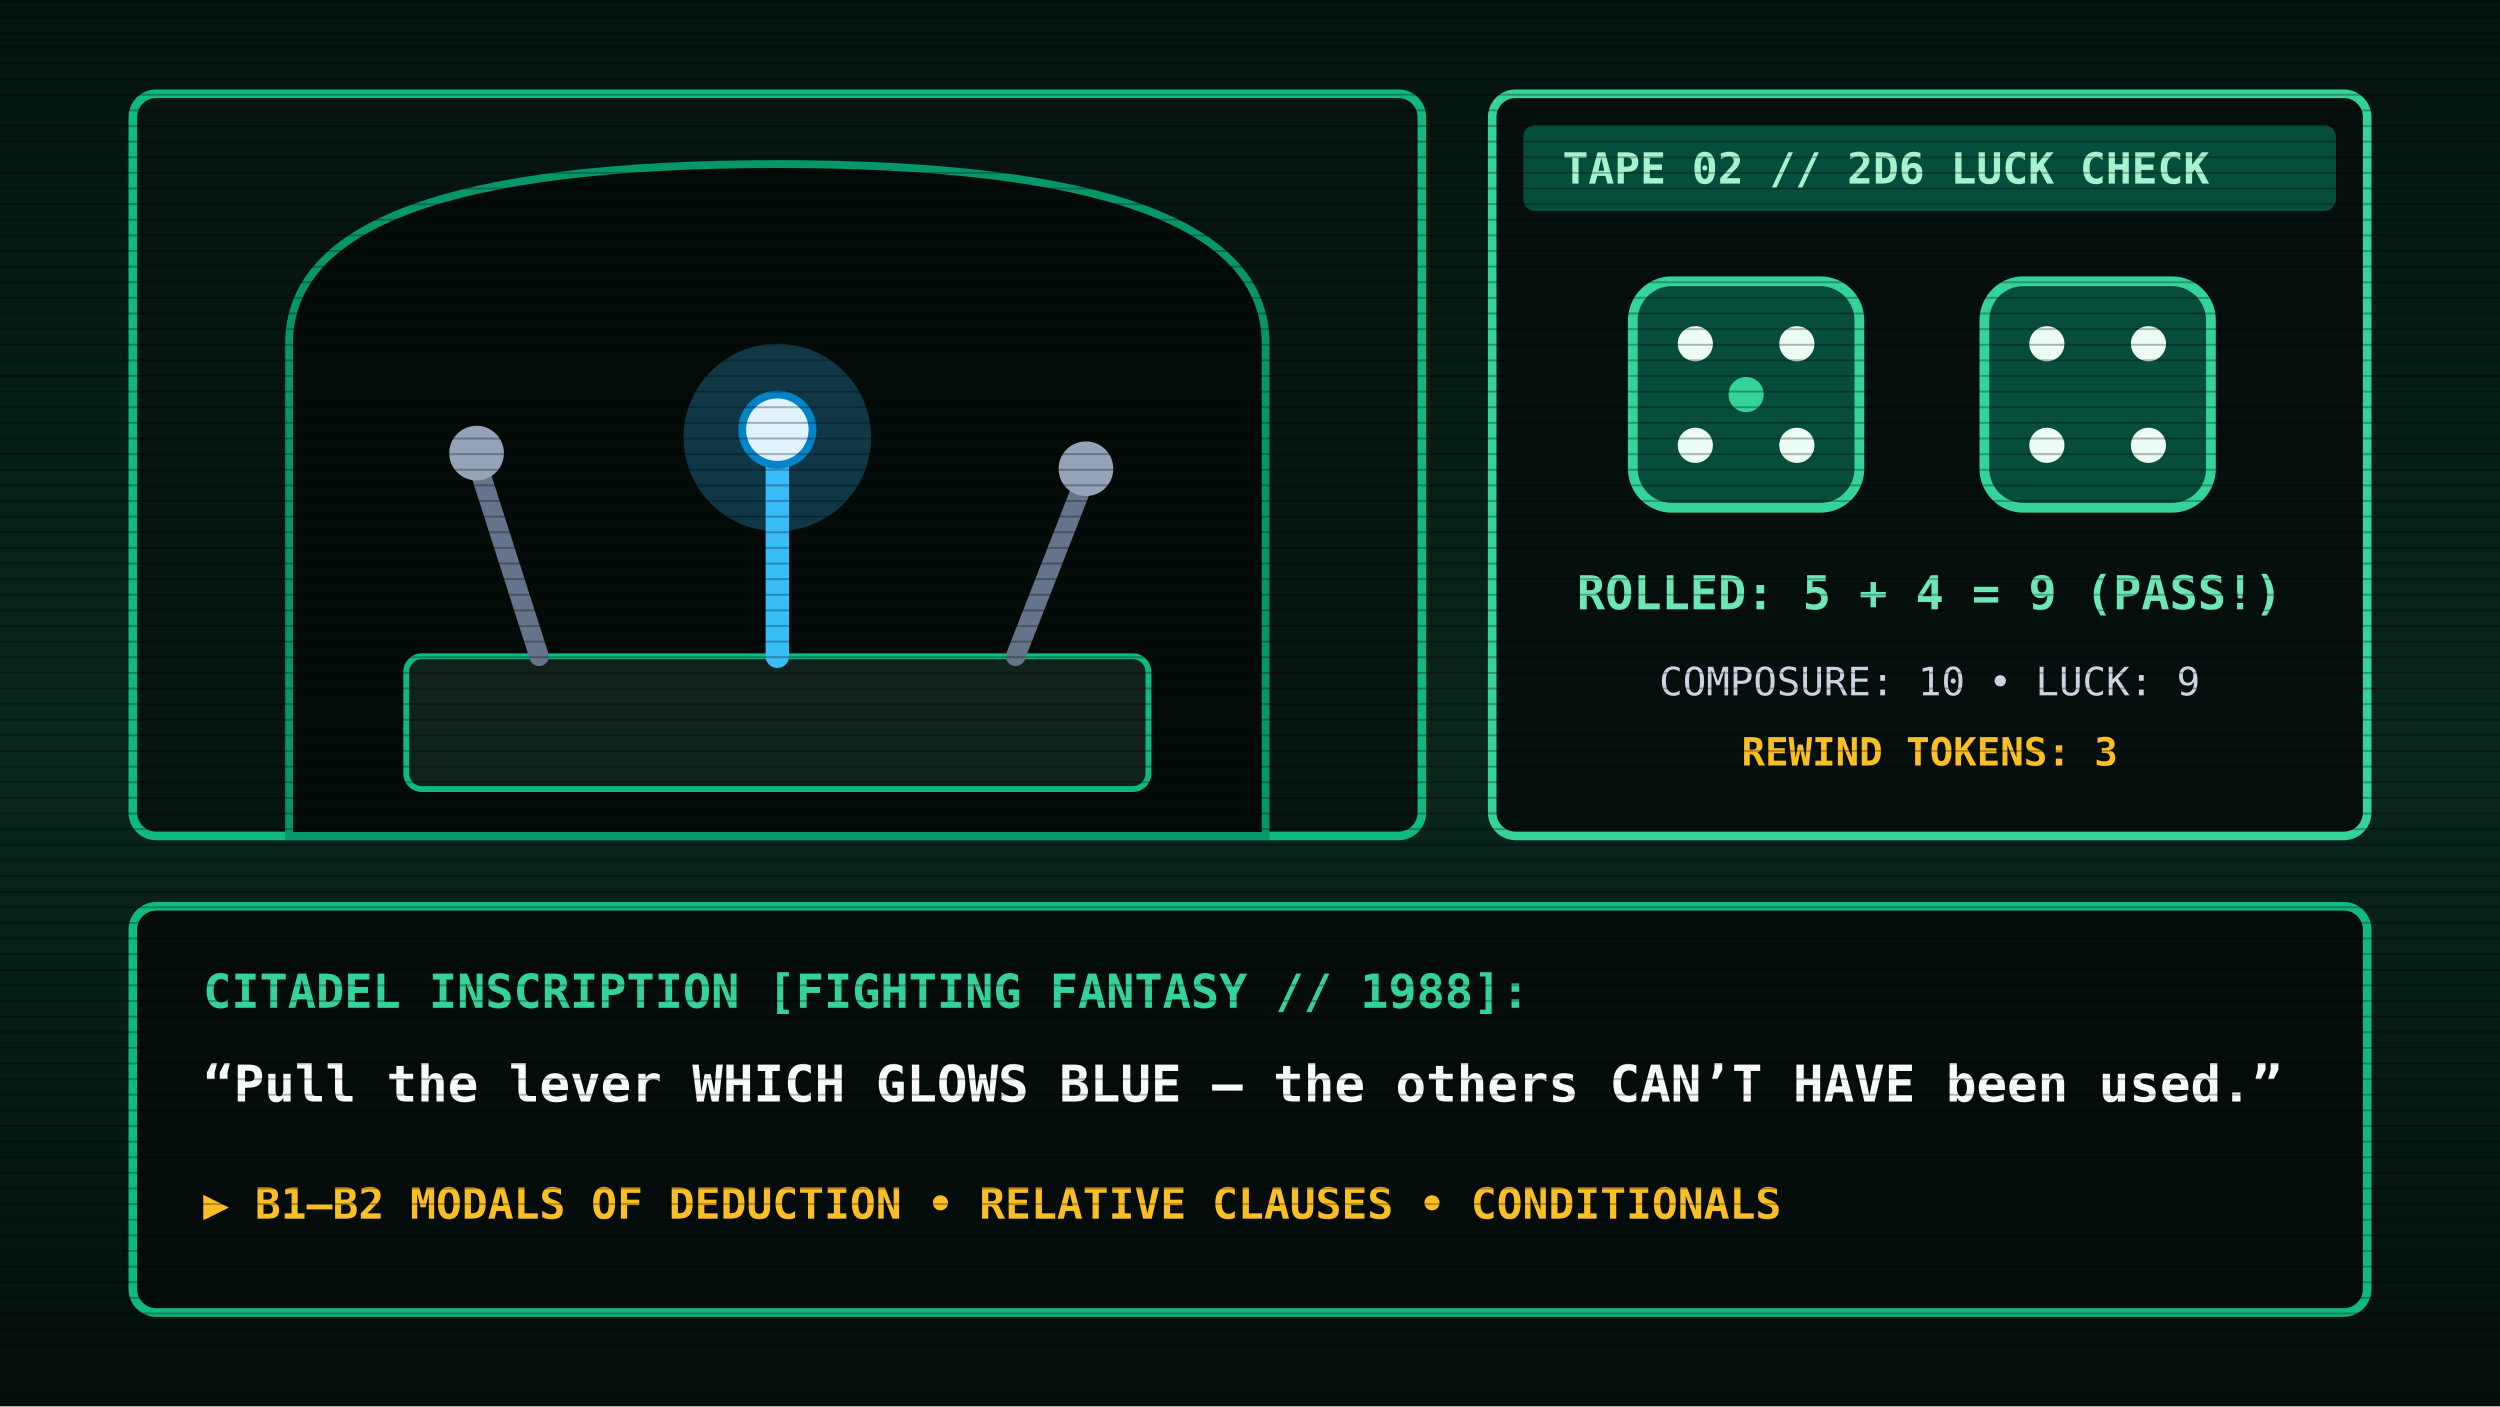
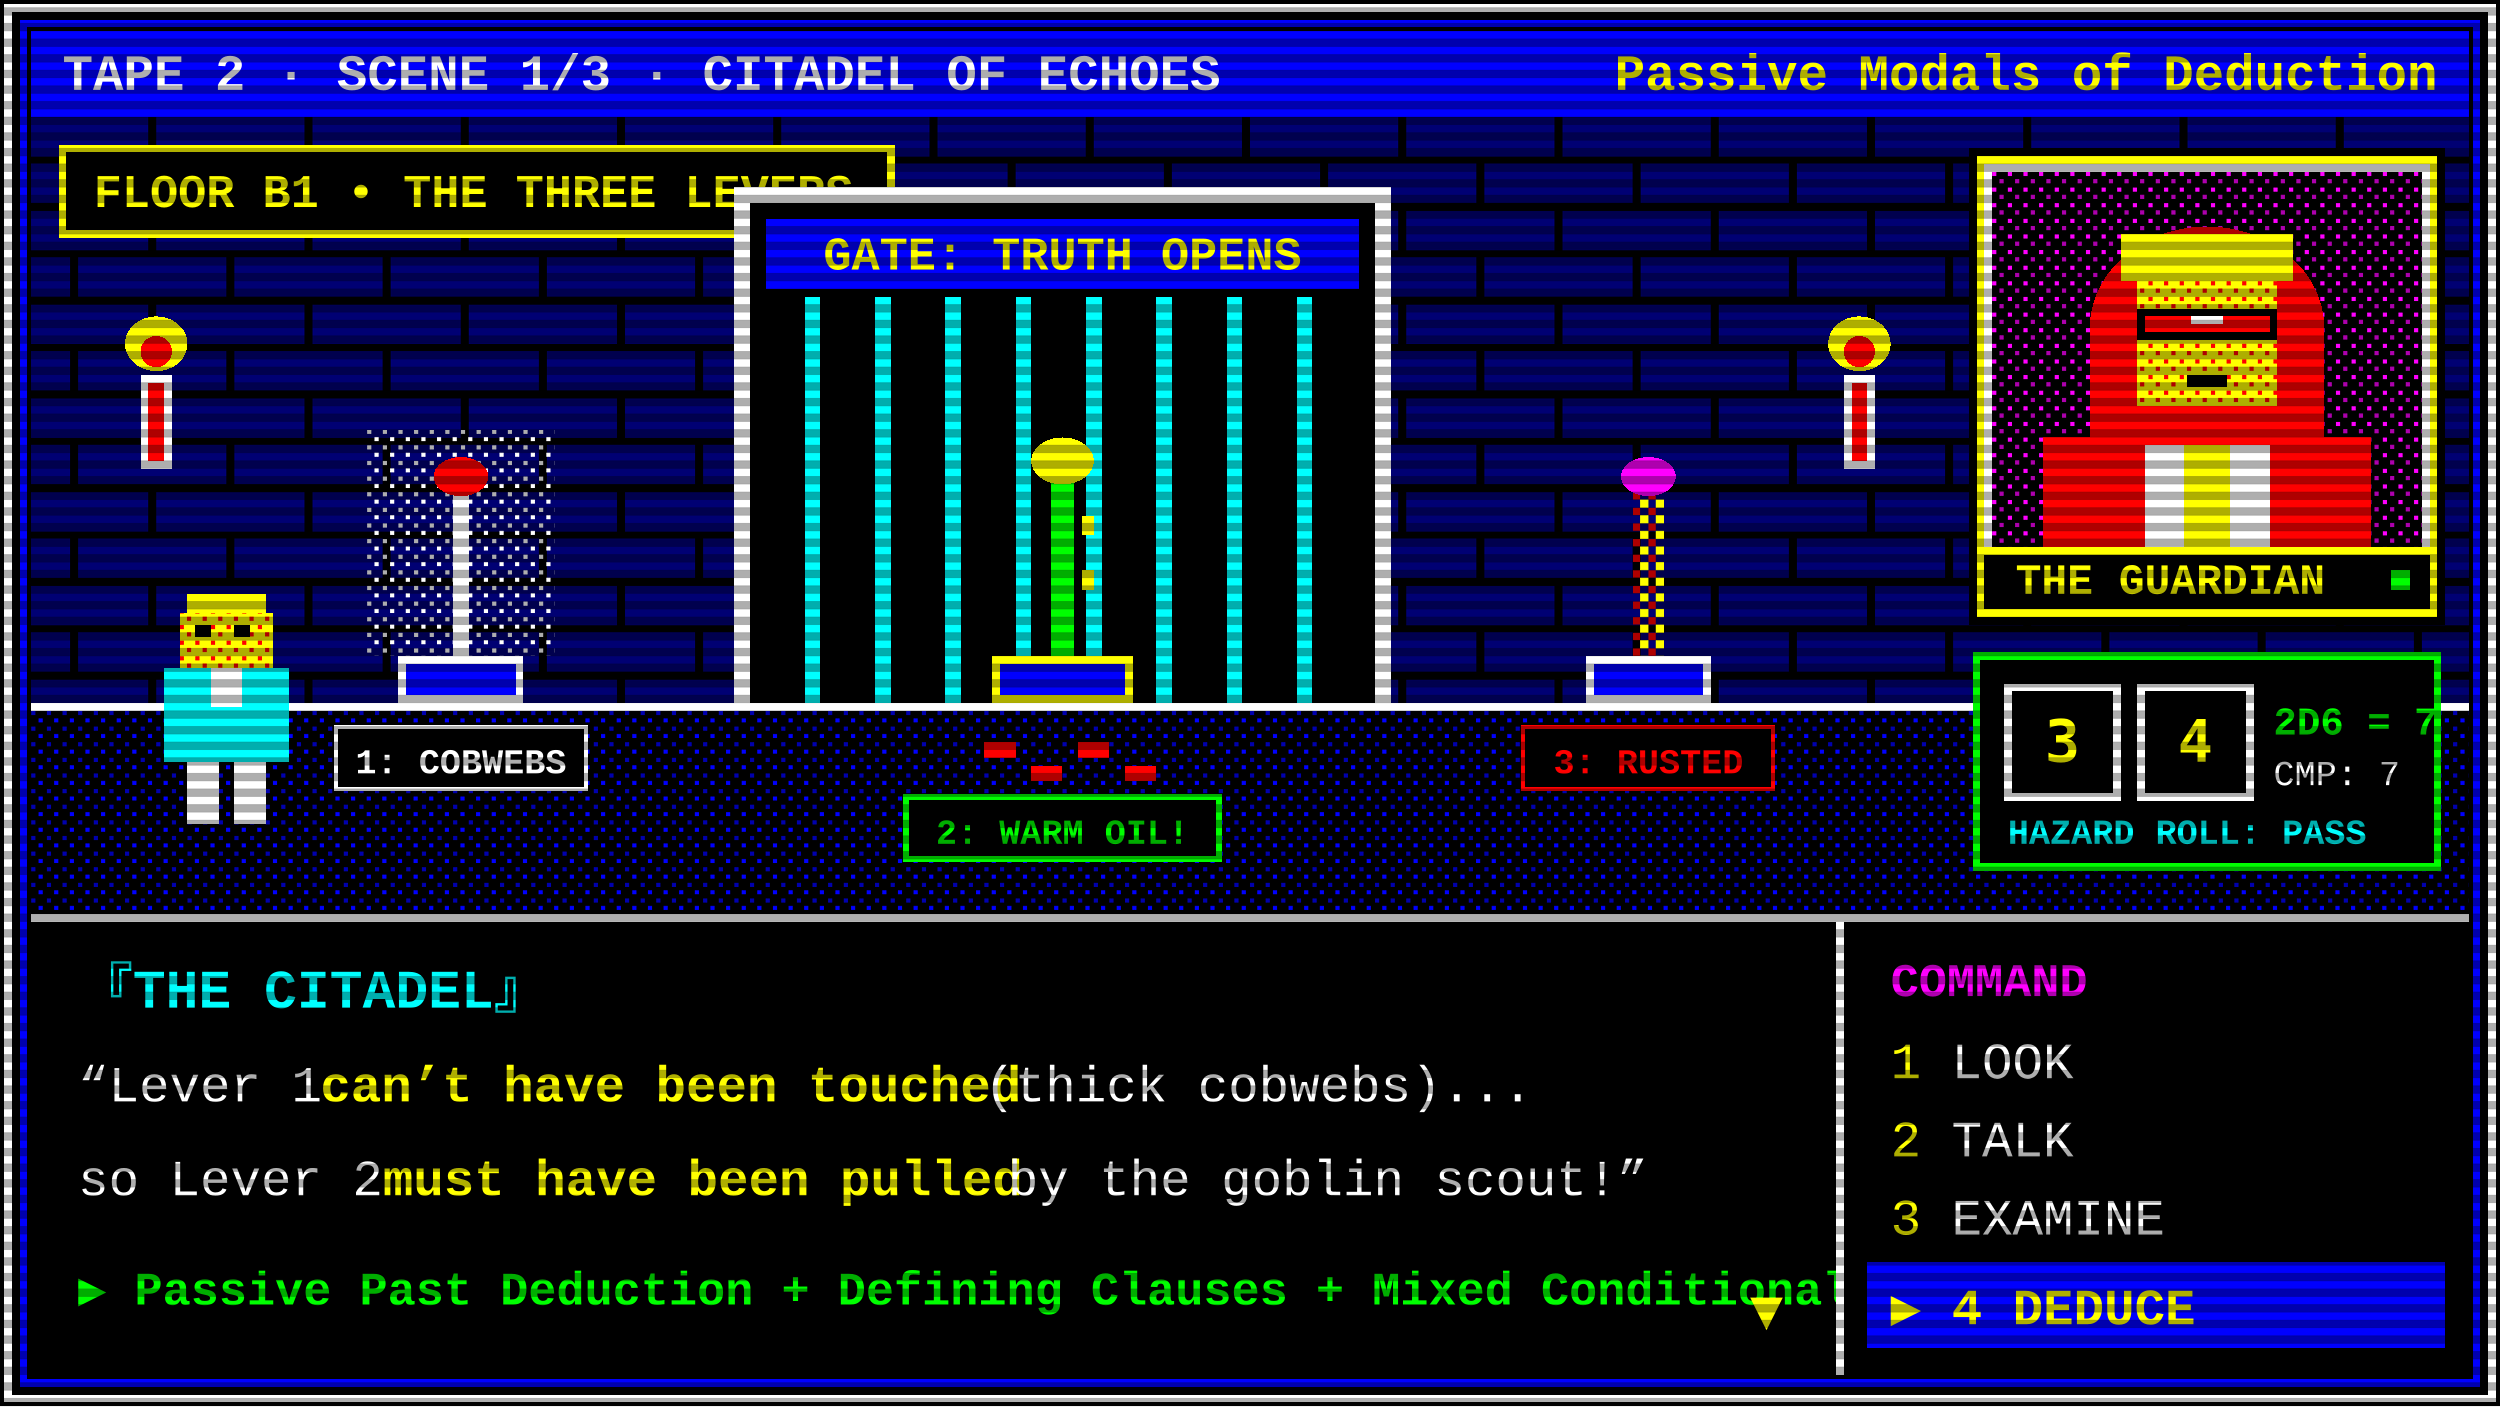
- <svg xmlns="http://www.w3.org/2000/svg" viewBox="0 0 640 360" width="640" height="360" fill="none">
+ <svg xmlns="http://www.w3.org/2000/svg" viewBox="0 0 640 360" width="640" height="360" shape-rendering="crispEdges">
  <defs>
-     <linearGradient id="citadelBg" x1="0" y1="0" x2="0" y2="360" gradientUnits="userSpaceOnUse">
-       <stop offset="0%" stop-color="#04130f" />
-       <stop offset="55%" stop-color="#09261e" />
-       <stop offset="100%" stop-color="#040d0b" />
-     </linearGradient>
-     <pattern id="crtLines2" width="4" height="4" patternUnits="userSpaceOnUse">
-       <line x1="0" y1="0" x2="4" y2="0" stroke="#000000" stroke-opacity="0.28" stroke-width="1" />
+     <pattern id="ditherBrick" width="40" height="24" patternUnits="userSpaceOnUse">
+       <rect width="40" height="24" fill="#000000" />
+       <rect x="0" y="0" width="38" height="10" fill="#0000ff" fill-opacity="0.45" />
+       <rect x="20" y="12" width="20" height="10" fill="#0000ff" fill-opacity="0.45" />
+       <rect x="0" y="12" width="18" height="10" fill="#0000ff" fill-opacity="0.45" />
+     </pattern>
+     <pattern id="ditherFloor" width="4" height="4" patternUnits="userSpaceOnUse">
+       <rect width="4" height="4" fill="#000000" />
+       <rect x="0" y="0" width="1" height="1" fill="#0000ff" />
+       <rect x="2" y="2" width="1" height="1" fill="#0000ff" />
+     </pattern>
+     <pattern id="ditherWeb" width="4" height="4" patternUnits="userSpaceOnUse">
+       <rect x="0" y="0" width="1" height="1" fill="#ffffff" />
+       <rect x="2" y="2" width="1" height="1" fill="#ffffff" />
+     </pattern>
+     <pattern id="ditherRust" width="4" height="4" patternUnits="userSpaceOnUse">
+       <rect x="0" y="0" width="2" height="2" fill="#ff0000" />
+       <rect x="2" y="2" width="2" height="2" fill="#ffff00" />
+     </pattern>
+     <pattern id="ditherGuardian" width="4" height="4" patternUnits="userSpaceOnUse">
+       <rect width="4" height="4" fill="#000000" />
+       <rect x="0" y="0" width="1" height="1" fill="#ff00ff" />
+       <rect x="2" y="2" width="1" height="1" fill="#ff00ff" />
+     </pattern>
+     <pattern id="ditherSkin2" width="4" height="4" patternUnits="userSpaceOnUse">
+       <rect width="4" height="4" fill="#ffff00" />
+       <rect x="0" y="0" width="1" height="1" fill="#ff0000" />
+       <rect x="2" y="2" width="1" height="1" fill="#ff0000" />
+     </pattern>
+     <pattern id="scanlines2" width="4" height="4" patternUnits="userSpaceOnUse">
+       <rect x="0" y="2" width="4" height="2" fill="#000000" fill-opacity="0.32" />
    </pattern>
  </defs>
-   <rect width="640" height="360" fill="url(#citadelBg)" />
-   <rect x="34" y="24" width="330" height="190" rx="6" fill="#061512" stroke="#10b981" stroke-width="2.2" />
-   <path d="M74 214 L74 88 Q74 42 199 42 Q324 42 324 88 L324 214 Z" fill="#030b09" stroke="#059669" stroke-width="2" />
-   <rect x="104" y="168" width="190" height="34" rx="4" fill="#11221c" stroke="#10b981" stroke-width="1.5" />
-   <line x1="138" y1="168" x2="122" y2="118" stroke="#64748b" stroke-width="5" stroke-linecap="round" />
-   <circle cx="122" cy="116" r="7" fill="#94a3b8" />
-   <circle cx="199" cy="112" r="24" fill="#38bdf8" fill-opacity="0.25" />
-   <line x1="199" y1="168" x2="199" y2="112" stroke="#38bdf8" stroke-width="6" stroke-linecap="round" />
-   <circle cx="199" cy="110" r="9" fill="#e0f2fe" stroke="#0284c7" stroke-width="2" />
-   <line x1="260" y1="168" x2="278" y2="122" stroke="#64748b" stroke-width="5" stroke-linecap="round" />
-   <circle cx="278" cy="120" r="7" fill="#94a3b8" />
-   <rect x="382" y="24" width="224" height="190" rx="6" fill="#05100e" stroke="#34d399" stroke-width="2.2" />
-   <rect x="390" y="32" width="208" height="22" rx="3" fill="#064e3b" />
-   <text x="400" y="47" fill="#a7f3d0" font-family="monospace, sans-serif" font-size="11" font-weight="900">TAPE 02 // 2D6 LUCK CHECK</text>
-   <g transform="translate(418, 72)">
-     <rect width="58" height="58" rx="10" fill="#064e3b" stroke="#34d399" stroke-width="2.5" />
-     <circle cx="16" cy="16" r="4.5" fill="#ecfdf5" />
-     <circle cx="42" cy="16" r="4.5" fill="#ecfdf5" />
-     <circle cx="29" cy="29" r="4.5" fill="#34d399" />
-     <circle cx="16" cy="42" r="4.5" fill="#ecfdf5" />
-     <circle cx="42" cy="42" r="4.5" fill="#ecfdf5" />
+   <rect width="640" height="360" fill="#000000" />
+   <rect x="2" y="2" width="636" height="356" fill="none" stroke="#ffffff" stroke-width="2" />
+   <rect x="6" y="6" width="628" height="348" fill="none" stroke="#0000ff" stroke-width="2" />
+   <rect x="8" y="8" width="624" height="22" fill="#0000ff" />
+   <text x="16" y="23" fill="#ffffff" font-family="'DotGothic16', 'Courier New', monospace" font-size="13" font-weight="bold">TAPE 2 · SCENE 1/3 · CITADEL OF ECHOES</text>
+   <text x="624" y="23" text-anchor="end" fill="#ffff00" font-family="'DotGothic16', 'Courier New', monospace" font-size="13" font-weight="bold">Passive Modals of Deduction</text>
+   <g transform="translate(0, 30)">
+     <rect x="8" y="0" width="624" height="150" fill="url(#ditherBrick)" />
+     <rect x="8" y="150" width="624" height="54" fill="url(#ditherFloor)" />
+     <rect x="8" y="150" width="624" height="2" fill="#ffffff" />
+     <rect x="16" y="8" width="212" height="22" fill="#000000" stroke="#ffff00" stroke-width="2" />
+     <text x="24" y="23" fill="#ffff00" font-family="'DotGothic16', 'Courier New', monospace" font-size="12" font-weight="bold">FLOOR B1 • THE THREE LEVERS</text>
+     <g transform="translate(36, 54)">
+       <rect x="0" y="12" width="8" height="24" fill="#ffffff" />
+       <rect x="2" y="14" width="4" height="20" fill="#ff0000" />
+       <ellipse cx="4" cy="4" rx="8" ry="7" fill="#ffff00" />
+       <ellipse cx="4" cy="6" rx="4" ry="4" fill="#ff0000" />
+     </g>
+     <g transform="translate(472, 54)">
+       <rect x="0" y="12" width="8" height="24" fill="#ffffff" />
+       <rect x="2" y="14" width="4" height="20" fill="#ff0000" />
+       <ellipse cx="4" cy="4" rx="8" ry="7" fill="#ffff00" />
+       <ellipse cx="4" cy="6" rx="4" ry="4" fill="#ff0000" />
+     </g>
+     <rect x="188" y="18" width="168" height="132" fill="#ffffff" />
+     <rect x="192" y="22" width="160" height="128" fill="#000000" />
+     <g fill="#00ffff">
+       <rect x="206" y="46" width="4" height="104" />
+       <rect x="224" y="46" width="4" height="104" />
+       <rect x="242" y="46" width="4" height="104" />
+       <rect x="260" y="46" width="4" height="104" />
+       <rect x="278" y="46" width="4" height="104" />
+       <rect x="296" y="46" width="4" height="104" />
+       <rect x="314" y="46" width="4" height="104" />
+       <rect x="332" y="46" width="4" height="104" />
+     </g>
+     <rect x="196" y="26" width="152" height="18" fill="#0000ff" />
+     <text x="272" y="39" text-anchor="middle" fill="#ffff00" font-family="'DotGothic16', 'Courier New', monospace" font-size="12" font-weight="bold">GATE: TRUTH OPENS</text>
+     <g transform="translate(118, 0)">
+       <rect x="-24" y="80" width="48" height="58" fill="url(#ditherWeb)" />
+       <rect x="-16" y="138" width="32" height="12" fill="#ffffff" />
+       <rect x="-14" y="140" width="28" height="8" fill="#0000ff" />
+       <rect x="-2" y="94" width="4" height="44" fill="#ffffff" />
+       <ellipse cx="0" cy="92" rx="7" ry="5" fill="#ff0000" />
+       <rect x="-32" y="156" width="64" height="16" fill="#000000" stroke="#ffffff" stroke-width="1" />
+       <text x="0" y="168" text-anchor="middle" fill="#ffffff" font-family="'Courier New', monospace" font-size="9" font-weight="bold">1: COBWEBS</text>
+     </g>
+     <g transform="translate(272, 0)">
+       <rect x="-18" y="138" width="36" height="12" fill="#ffff00" />
+       <rect x="-16" y="140" width="32" height="8" fill="#0000ff" />
+       <rect x="-3" y="90" width="6" height="48" fill="#00ff00" />
+       <ellipse cx="0" cy="88" rx="8" ry="6" fill="#ffff00" />
+       <rect x="5" y="102" width="3" height="5" fill="#ffff00" />
+       <rect x="5" y="116" width="3" height="5" fill="#ffff00" />
+       <rect x="-20" y="160" width="8" height="4" fill="#ff0000" />
+       <rect x="-8" y="166" width="8" height="4" fill="#ff0000" />
+       <rect x="4" y="160" width="8" height="4" fill="#ff0000" />
+       <rect x="16" y="166" width="8" height="4" fill="#ff0000" />
+       <rect x="-40" y="174" width="80" height="16" fill="#000000" stroke="#00ff00" stroke-width="1.5" />
+       <text x="0" y="186" text-anchor="middle" fill="#00ff00" font-family="'Courier New', monospace" font-size="9" font-weight="bold">2: WARM OIL!</text>
+     </g>
+     <g transform="translate(422, 0)">
+       <rect x="-16" y="138" width="32" height="12" fill="#ffffff" />
+       <rect x="-14" y="140" width="28" height="8" fill="#0000ff" />
+       <rect x="-4" y="94" width="8" height="44" fill="url(#ditherRust)" />
+       <ellipse cx="0" cy="92" rx="7" ry="5" fill="#ff00ff" />
+       <rect x="-32" y="156" width="64" height="16" fill="#000000" stroke="#ff0000" stroke-width="1" />
+       <text x="0" y="168" text-anchor="middle" fill="#ff0000" font-family="'Courier New', monospace" font-size="9" font-weight="bold">3: RUSTED</text>
+     </g>
+     <g transform="translate(46, 122)">
+       <rect x="2" y="0" width="20" height="6" fill="#ffff00" />
+       <rect x="0" y="5" width="24" height="14" fill="url(#ditherSkin2)" />
+       <rect x="4" y="8" width="4" height="3" fill="#000000" />
+       <rect x="14" y="8" width="4" height="3" fill="#000000" />
+       <rect x="-4" y="19" width="32" height="24" fill="#00ffff" />
+       <rect x="8" y="19" width="8" height="10" fill="#ffffff" />
+       <rect x="2" y="43" width="8" height="16" fill="#ffffff" />
+       <rect x="14" y="43" width="8" height="16" fill="#ffffff" />
+     </g>
+     <g transform="translate(506, 10)">
+       <rect x="-2" y="-2" width="122" height="122" fill="#000000" />
+       <rect x="0" y="0" width="118" height="118" fill="#ffff00" />
+       <rect x="2" y="2" width="114" height="114" fill="#ffffff" />
+       <rect x="4" y="4" width="110" height="96" fill="url(#ditherGuardian)" />
+       <rect x="17" y="72" width="84" height="28" fill="#ff0000" />
+       <rect x="43" y="72" width="32" height="28" fill="#ffffff" />
+       <rect x="53" y="74" width="12" height="26" fill="#ffff00" />
+       <ellipse cx="59" cy="44" rx="30" ry="26" fill="#ff0000" />
+       <rect x="29" y="44" width="60" height="30" fill="#ff0000" />
+       <rect x="41" y="30" width="36" height="34" fill="url(#ditherSkin2)" />
+       <rect x="37" y="20" width="44" height="12" fill="#ffff00" />
+       <rect x="41" y="39" width="36" height="8" fill="#000000" />
+       <rect x="43" y="41" width="32" height="4" fill="#ff0000" />
+       <rect x="55" y="41" width="8" height="2" fill="#ffffff" />
+       <rect x="54" y="56" width="10" height="3" fill="#000000" />
+       <rect x="2" y="100" width="114" height="16" fill="#000000" />
+       <rect x="2" y="100" width="114" height="2" fill="#ffff00" />
+       <text x="10" y="112" fill="#ffff00" font-family="'DotGothic16', 'Courier New', monospace" font-size="11" font-weight="bold">THE GUARDIAN</text>
+       <rect x="106" y="106" width="5" height="5" fill="#00ff00" />
+     </g>
+     <g transform="translate(506, 138)">
+       <rect x="0" y="0" width="118" height="54" fill="#000000" stroke="#00ff00" stroke-width="2" />
+       <rect x="8" y="8" width="28" height="28" fill="#000000" stroke="#ffffff" stroke-width="2" />
+       <text x="22" y="27" text-anchor="middle" fill="#ffff00" font-family="'DotGothic16', monospace" font-size="15" font-weight="bold">3</text>
+       <rect x="42" y="8" width="28" height="28" fill="#000000" stroke="#ffffff" stroke-width="2" />
+       <text x="56" y="27" text-anchor="middle" fill="#ffff00" font-family="'DotGothic16', monospace" font-size="15" font-weight="bold">4</text>
+       <text x="76" y="20" fill="#00ff00" font-family="'Courier New', monospace" font-size="10" font-weight="bold">2D6 = 7</text>
+       <text x="76" y="33" fill="#ffffff" font-family="'Courier New', monospace" font-size="9">CMP: 7</text>
+       <text x="8" y="48" fill="#00ffff" font-family="'Courier New', monospace" font-size="9" font-weight="bold">HAZARD ROLL: PASS</text>
+     </g>
  </g>
-   <g transform="translate(508, 72)">
-     <rect width="58" height="58" rx="10" fill="#064e3b" stroke="#34d399" stroke-width="2.5" />
-     <circle cx="16" cy="16" r="4.5" fill="#ecfdf5" />
-     <circle cx="42" cy="16" r="4.5" fill="#ecfdf5" />
-     <circle cx="16" cy="42" r="4.5" fill="#ecfdf5" />
-     <circle cx="42" cy="42" r="4.5" fill="#ecfdf5" />
-   </g>
-   <text x="494" y="156" text-anchor="middle" fill="#6ee7b7" font-family="monospace, sans-serif" font-size="12" font-weight="900">ROLLED: 5 + 4 = 9 (PASS!)</text>
-   <text x="494" y="178" text-anchor="middle" fill="#cbd5e1" font-family="monospace, sans-serif" font-size="10">COMPOSURE: 10 • LUCK: 9</text>
-   <text x="494" y="196" text-anchor="middle" fill="#fbbf24" font-family="monospace, sans-serif" font-size="10" font-weight="800">REWIND TOKENS: 3</text>
-   <rect x="34" y="232" width="572" height="104" rx="6" fill="#040d0b" stroke="#10b981" stroke-width="2.2" />
-   <text x="52" y="258" fill="#34d399" font-family="monospace, sans-serif" font-size="12" font-weight="900">CITADEL INSCRIPTION [FIGHTING FANTASY // 1988]:</text>
-   <text x="52" y="282" fill="#f8fafc" font-family="monospace, sans-serif" font-size="13" font-weight="700">“Pull the lever WHICH GLOWS BLUE — the others CAN’T HAVE been used.”</text>
-   <text x="52" y="312" fill="#fbbf24" font-family="monospace, sans-serif" font-size="11" font-weight="800">▶ B1–B2 MODALS OF DEDUCTION • RELATIVE CLAUSES • CONDITIONALS</text>
-   <rect width="640" height="360" fill="url(#crtLines2)" pointer-events="none" />
+   <rect x="8" y="234" width="624" height="2" fill="#ffffff" />
+   <rect x="8" y="236" width="462" height="116" fill="#000000" />
+   <text x="20" y="258" fill="#00ffff" font-family="'DotGothic16', 'Courier New', monospace" font-size="14" font-weight="bold">『THE CITADEL』</text>
+   <text x="20" y="282" fill="#ffffff" font-family="'DotGothic16', 'Courier New', monospace" font-size="13">“Lever 1 </text>
+   <text x="82" y="282" fill="#ffff00" font-family="'DotGothic16', 'Courier New', monospace" font-size="13" font-weight="bold">can’t have been touched</text>
+   <text x="252" y="282" fill="#ffffff" font-family="'DotGothic16', 'Courier New', monospace" font-size="13"> (thick cobwebs)...</text>
+   <text x="20" y="306" fill="#ffffff" font-family="'DotGothic16', 'Courier New', monospace" font-size="13">so Lever 2 </text>
+   <text x="98" y="306" fill="#ffff00" font-family="'DotGothic16', 'Courier New', monospace" font-size="13" font-weight="bold">must have been pulled</text>
+   <text x="258" y="306" fill="#ffffff" font-family="'DotGothic16', 'Courier New', monospace" font-size="13"> by the goblin scout!”</text>
+   <text x="20" y="334" fill="#00ff00" font-family="'DotGothic16', 'Courier New', monospace" font-size="12" font-weight="bold">▶ Passive Past Deduction + Defining Clauses + Mixed Conditionals</text>
+   <text x="448" y="340" fill="#ffff00" font-family="monospace" font-size="14">▼</text>
+   <rect x="470" y="236" width="2" height="116" fill="#ffffff" />
+   <rect x="472" y="236" width="160" height="116" fill="#000000" />
+   <text x="484" y="255" fill="#ff00ff" font-family="'DotGothic16', 'Courier New', monospace" font-size="12" font-weight="bold">COMMAND</text>
+   <text x="484" y="276" fill="#ffffff" font-family="'DotGothic16', 'Courier New', monospace" font-size="13">
+     <tspan fill="#ffff00">1</tspan> LOOK</text>
+   <text x="484" y="296" fill="#ffffff" font-family="'DotGothic16', 'Courier New', monospace" font-size="13">
+     <tspan fill="#ffff00">2</tspan> TALK</text>
+   <text x="484" y="316" fill="#ffffff" font-family="'DotGothic16', 'Courier New', monospace" font-size="13">
+     <tspan fill="#ffff00">3</tspan> EXAMINE</text>
+   <rect x="478" y="323" width="148" height="22" fill="#0000ff" />
+   <text x="484" y="339" fill="#ffff00" font-family="'DotGothic16', 'Courier New', monospace" font-size="13" font-weight="bold">▶ 4 DEDUCE</text>
+   <rect width="640" height="360" fill="url(#scanlines2)" pointer-events="none" />
</svg>
